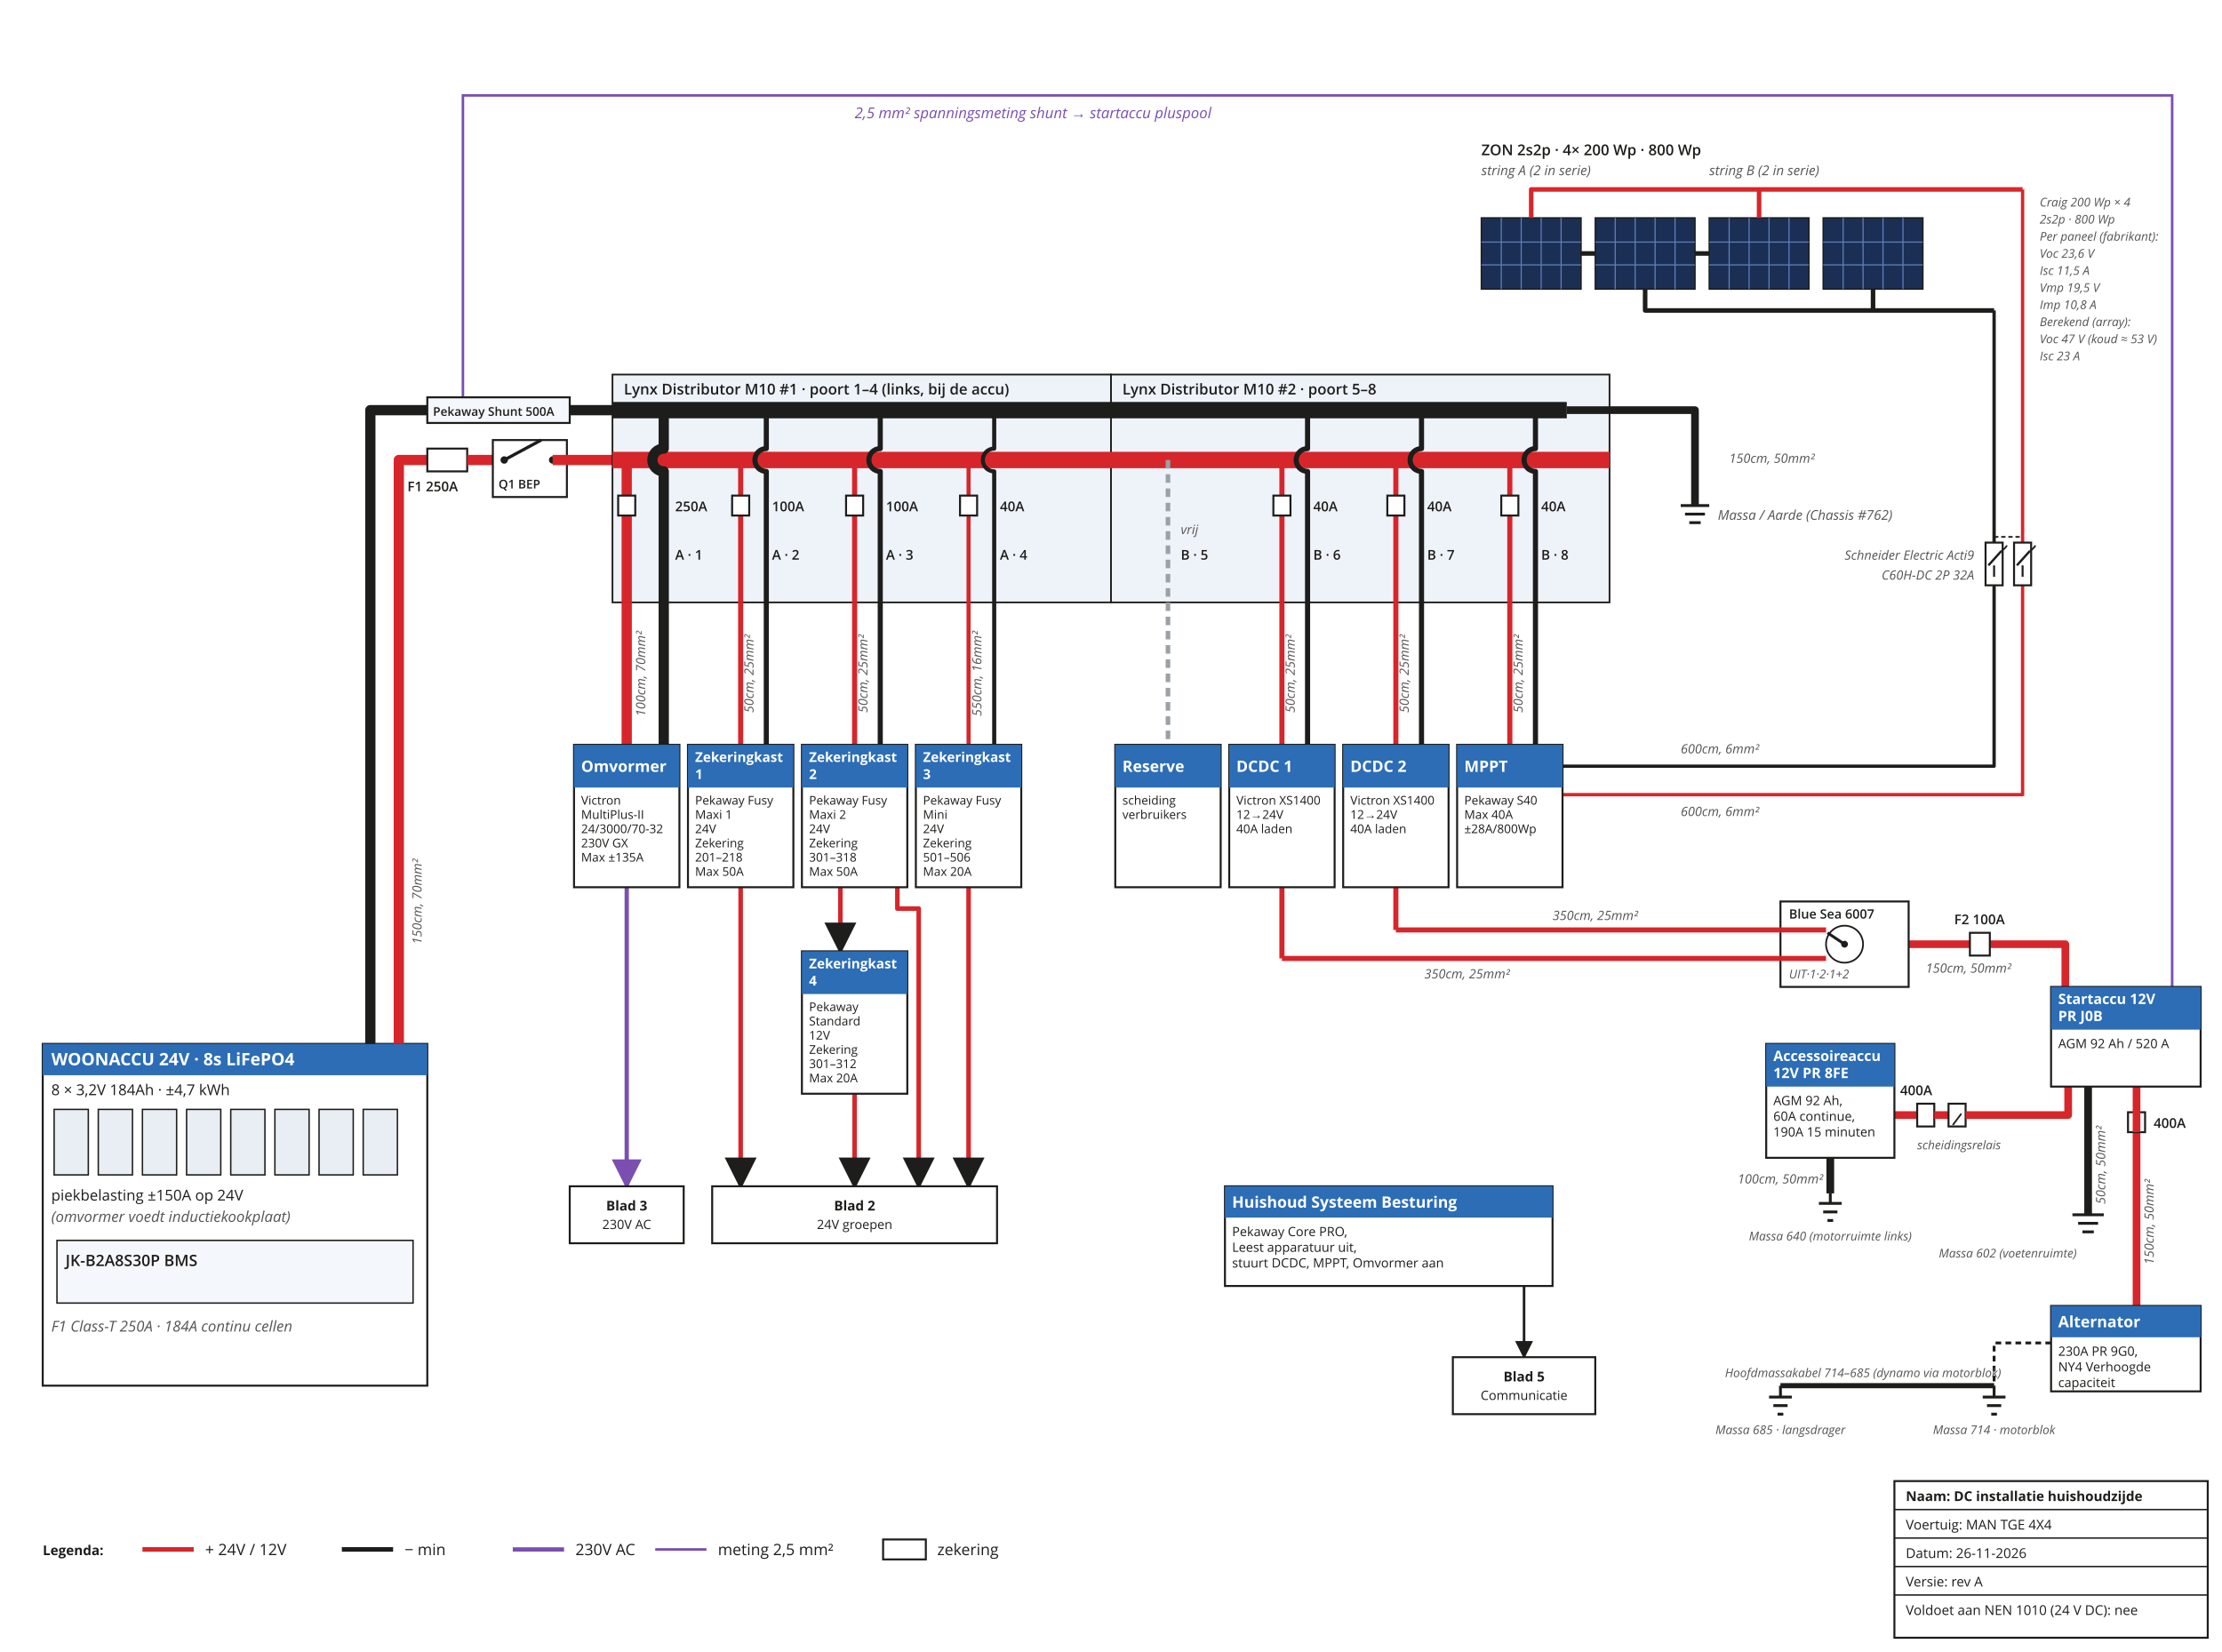
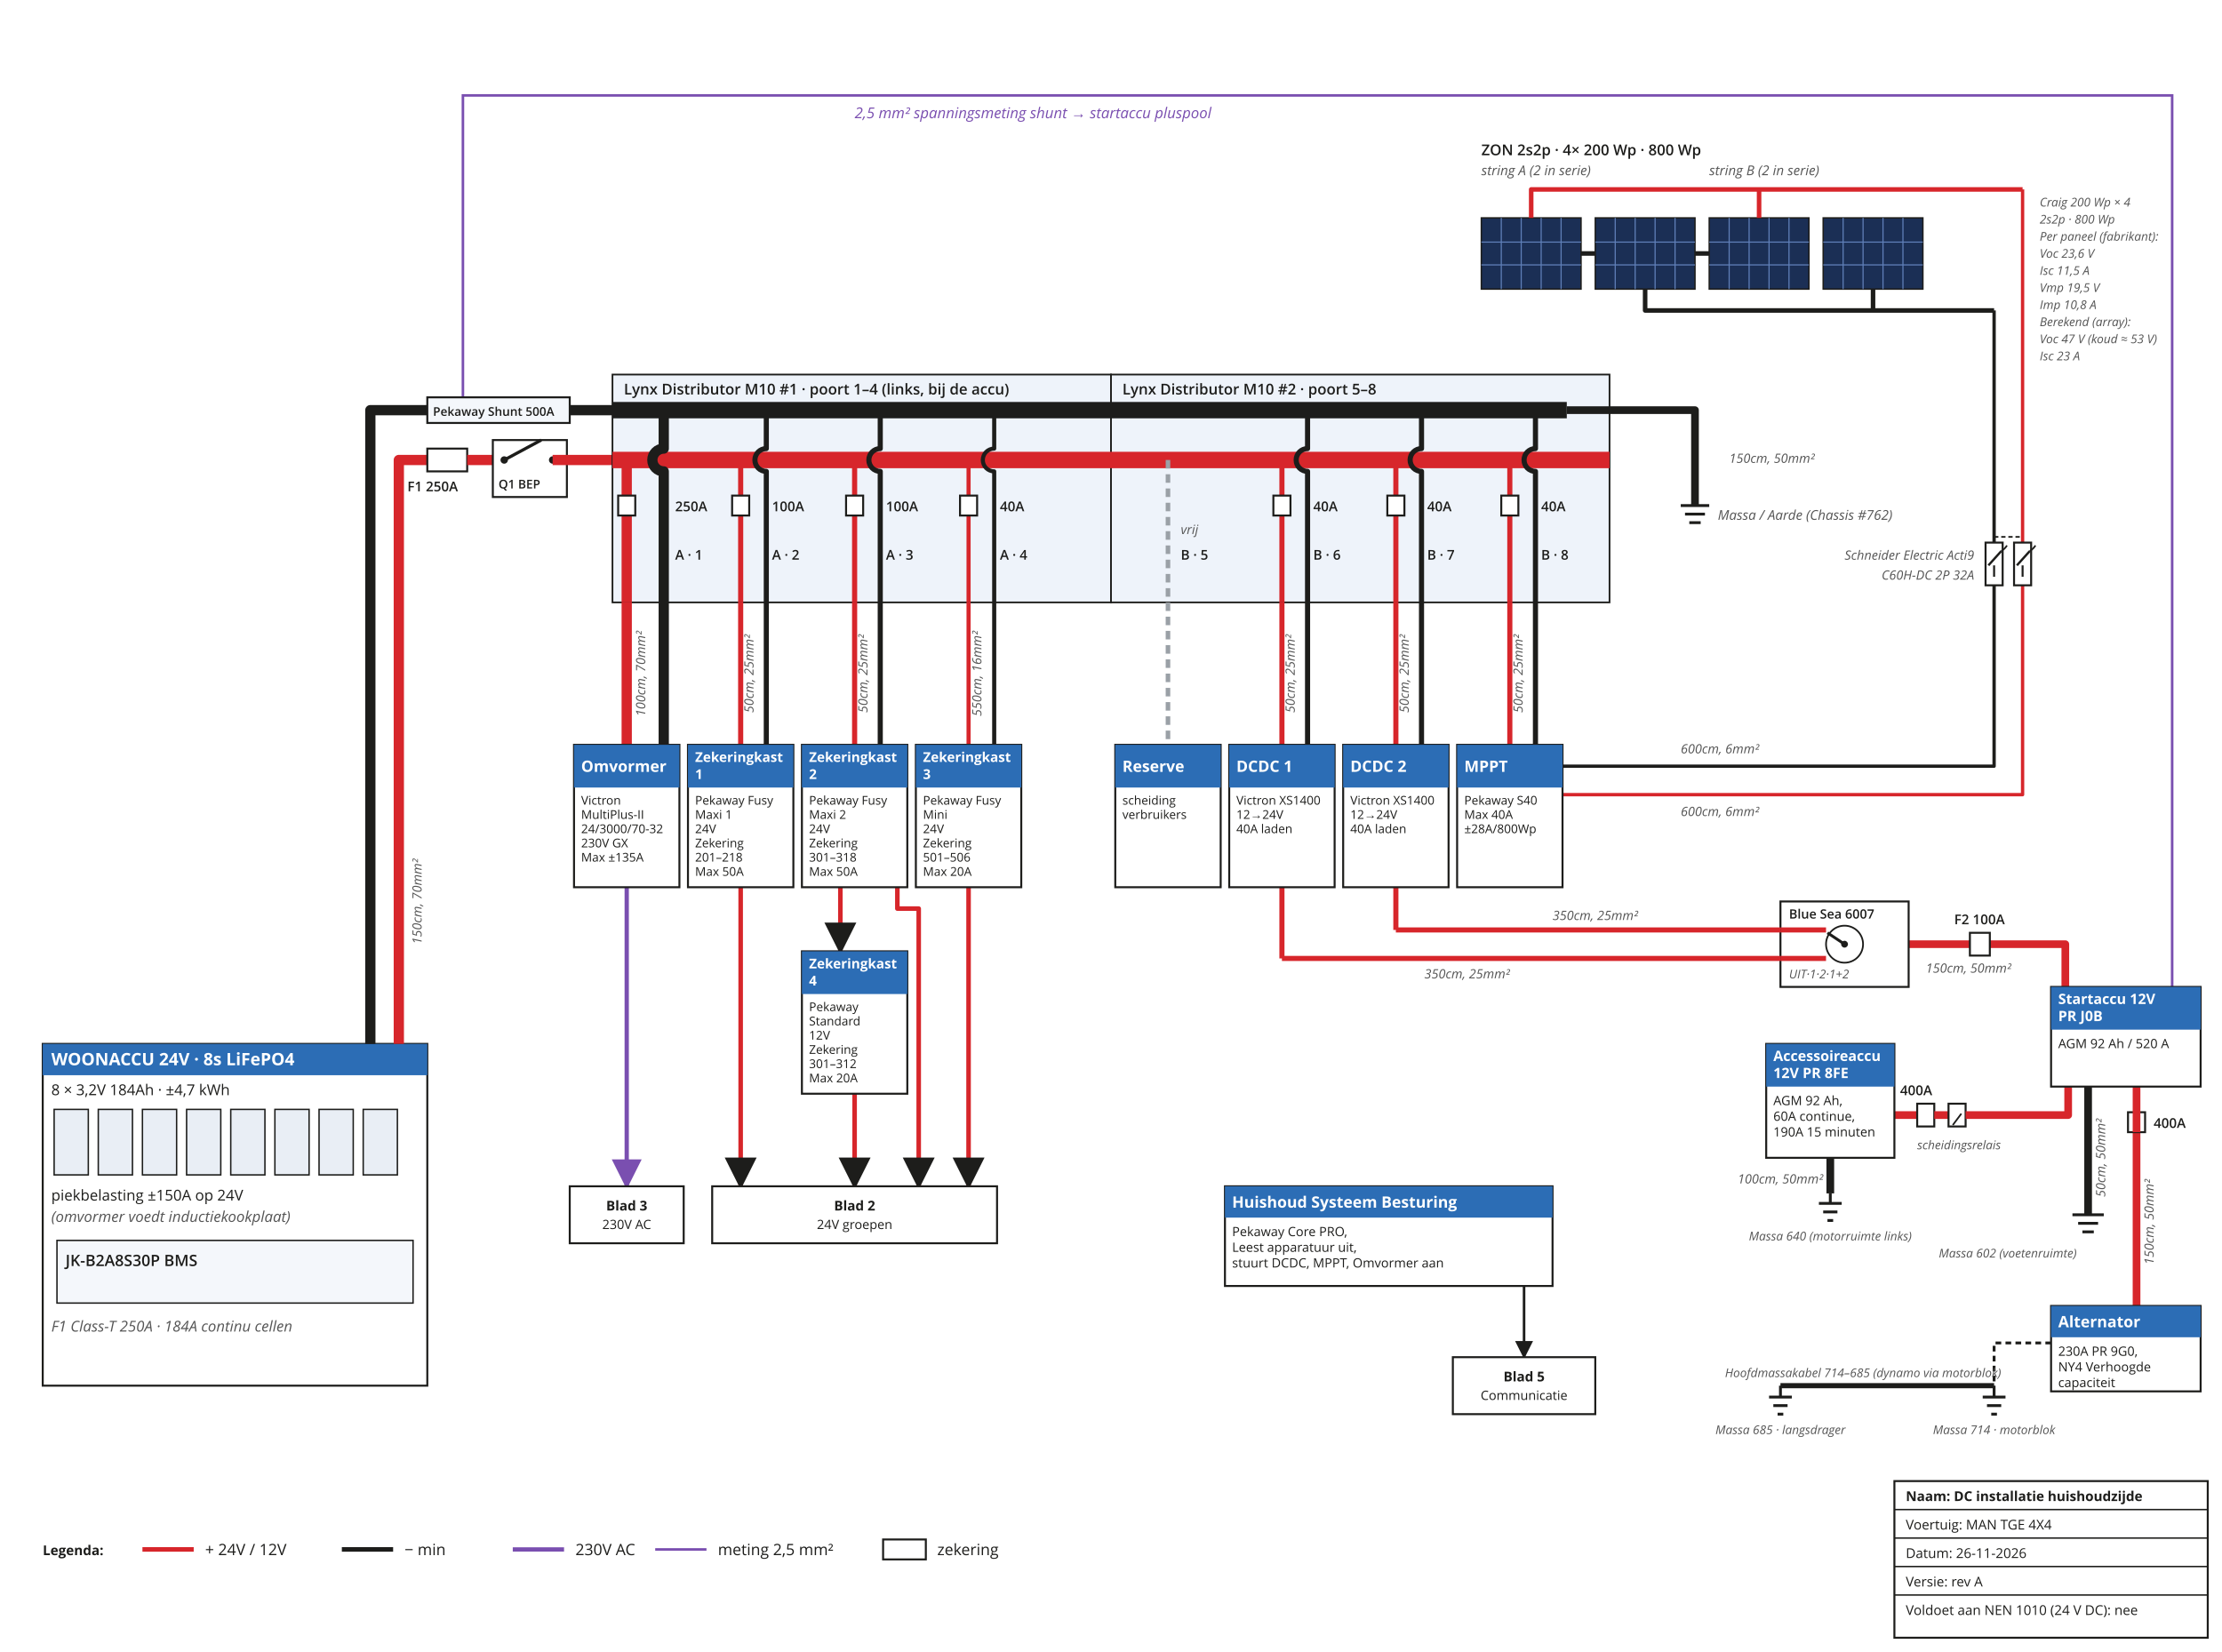
<svg xmlns="http://www.w3.org/2000/svg" viewBox="0 0 1560 1160" role="img" aria-label="Blad 1 energie en laden: woonaccu links onder, Lynx A en B midden met poorten 1 tot 8, zon 2s2p rechtsboven, 12V voertuigdelen rechts.">
  <rect width="100%" height="100%" fill="#fff" />
  <defs>
    <style>.p{stroke:#d7262b;stroke-width:3.2;fill:none;stroke-linejoin:round}
.n{stroke:#1d1d1b;stroke-width:3.2;fill:none;stroke-linejoin:round}
.ac{stroke:#7a4fb0;stroke-width:3;fill:none}
.box{fill:#fff;stroke:#1d1d1b;stroke-width:1.4}
.hd{fill:#2c6db5}
.ht{fill:#fff;font:700 12px 'Open Sans',Arial,sans-serif}
.bt{fill:#1d1d1b;font:400 11px 'Open Sans',Arial,sans-serif}
.lb{fill:#1d1d1b;font:600 11px 'Open Sans',Arial,sans-serif}
.cb{fill:#555;font:italic 400 10.5px 'Open Sans',Arial,sans-serif}
.fz{fill:#fff;stroke:#1d1d1b;stroke-width:1.4}
.fr{fill:#eef3fa;stroke:#1d1d1b;stroke-width:1.2}
.pv{fill:#1b2f55;stroke:#1d1d1b}
</style>
    <marker id="ar" viewBox="0 0 10 10" refX="9" refY="5" markerWidth="7" markerHeight="7" orient="auto-start-reverse">
      <path d="M0 0L10 5L0 10z" fill="#1d1d1b" />
    </marker>
    <marker id="arp" viewBox="0 0 10 10" refX="9" refY="5" markerWidth="7" markerHeight="7" orient="auto-start-reverse">
      <path d="M0 0L10 5L0 10z" fill="#7a4fb0" />
    </marker>
    <g id="pvp">
      <rect width="70" height="50" class="pv" />
      <path d="M0 17H70M0 33H70M14 0V50M28 0V50M42 0V50M56 0V50" stroke="#5f7fb8" stroke-width=".8" />
    </g>
  </defs>
  <g transform="translate(0,93)">
    <use href="#pvp" x="1040" y="60" />
    <use href="#pvp" x="1120" y="60" />
    <use href="#pvp" x="1200" y="60" />
    <use href="#pvp" x="1280" y="60" />
    <path d="M1110 85H1120" class="n" />
    <path d="M1190 85H1200" class="n" />
    <path d="M1075 60V40H1420" class="p" />
    <path d="M1155 110V125H1400" class="n" />
    <path d="M1235 60V40" class="p" />
    <path d="M1315 110V125" class="n" />
    <text x="1432" y="52" class="cb" style="font-size:8.5px">Craig 200 Wp × 4</text>
    <text x="1432" y="64" class="cb" style="font-size:8.5px">2s2p · 800 Wp</text>
    <text x="1432" y="76" class="cb" style="font-size:8.5px">Per paneel (fabrikant):</text>
    <text x="1432" y="88" class="cb" style="font-size:8.5px">Voc 23,6 V</text>
    <text x="1432" y="100" class="cb" style="font-size:8.5px">Isc 11,5 A</text>
    <text x="1432" y="112" class="cb" style="font-size:8.5px">Vmp 19,5 V</text>
    <text x="1432" y="124" class="cb" style="font-size:8.5px">Imp 10,8 A</text>
    <text x="1432" y="136" class="cb" style="font-size:8.5px">Berekend (array):</text>
    <text x="1432" y="148" class="cb" style="font-size:8.5px">Voc 47 V (koud ≈ 53 V)</text>
    <text x="1432" y="160" class="cb" style="font-size:8.5px">Isc 23 A</text>
    <text x="1040" y="30" class="cb" style="font-size:9.5px">string A (2 in serie)</text>
    <text x="1200" y="30" class="cb" style="font-size:9.5px">string B (2 in serie)</text>
    <text x="1040" y="16" class="lb" style="font-size:10.5px">ZON 2s2p · 4× 200 Wp · 800 Wp</text>
    <path d="M1420 40V465H1097" class="p" style="stroke-width:2.34" />
    <text x="1180" y="480" class="cb" style="font-size:9px">600cm, 6mm²</text>
    <path d="M1400 125V445H1097" class="n" style="stroke-width:2.34" />
    <text x="1180" y="436" class="cb" style="font-size:9px">600cm, 6mm²</text>
    <path d="M1400 284H1420" stroke="#1d1d1b" stroke-width="1.2" stroke-dasharray="3 2" />
    <rect x="1394" y="288" width="12" height="30" fill="#fff" stroke="#1d1d1b" stroke-width="1.4" />
    <path d="M1400 312V304" stroke="#1d1d1b" stroke-width="1.4" />
    <path d="M1396 304L1405 294" stroke="#1d1d1b" stroke-width="1.6" />
    <path d="M1405 294Q1408 292 1409 290" stroke="#1d1d1b" stroke-width="1.2" fill="none" />
    <rect x="1414" y="288" width="12" height="30" fill="#fff" stroke="#1d1d1b" stroke-width="1.4" />
    <path d="M1420 312V304" stroke="#1d1d1b" stroke-width="1.4" />
    <path d="M1416 304L1425 294" stroke="#1d1d1b" stroke-width="1.6" />
    <path d="M1425 294Q1428 292 1429 290" stroke="#1d1d1b" stroke-width="1.2" fill="none" />
    <path d="M1070 810V860" stroke="#1d1d1b" stroke-width="1.8" marker-end="url(#ar)" />
    <rect x="1020" y="860" width="100" height="40" class="box" />
    <text x="1070" y="877" text-anchor="middle" class="ht" style="font-size:9.5px;fill:#1d1d1b">Blad 5</text>
    <text x="1070" y="890" text-anchor="middle" class="bt" style="font-size:9px">Communicatie</text>
    <text x="1386" y="300" class="cb" style="font-size:9px" text-anchor="end">Schneider Electric Acti9</text>
    <text x="1386" y="314" class="cb" style="font-size:9px" text-anchor="end">C60H-DC 2P 32A</text>
    <path d="M325 187V-26H1525V600" stroke="#7a4fb0" stroke-width="1.8" fill="none" />
    <text x="600" y="-10" class="cb" style="fill:#7a4fb0">2,5 mm² spanningsmeting shunt → startaccu pluspool</text>
    <rect x="30" y="640" width="270" height="240" class="box" />
    <rect x="30" y="640" width="270" height="22" class="hd" />
    <text x="36" y="655" class="ht">WOONACCU 24V · 8s LiFePO4</text>
    <text x="36" y="676" class="bt" style="font-size:10.5px">8 × 3,2V 184Ah · ±4,7 kWh</text>
    <rect x="38" y="686" width="24" height="46" fill="#e9eef5" stroke="#1d1d1b" />
    <rect x="69" y="686" width="24" height="46" fill="#e9eef5" stroke="#1d1d1b" />
    <rect x="100" y="686" width="24" height="46" fill="#e9eef5" stroke="#1d1d1b" />
    <rect x="131" y="686" width="24" height="46" fill="#e9eef5" stroke="#1d1d1b" />
    <rect x="162" y="686" width="24" height="46" fill="#e9eef5" stroke="#1d1d1b" />
    <rect x="193" y="686" width="24" height="46" fill="#e9eef5" stroke="#1d1d1b" />
    <rect x="224" y="686" width="24" height="46" fill="#e9eef5" stroke="#1d1d1b" />
    <rect x="255" y="686" width="24" height="46" fill="#e9eef5" stroke="#1d1d1b" />
    <text x="36" y="750" class="bt" style="font-size:10.5px">piekbelasting ±150A op 24V</text>
    <text x="36" y="765" class="cb">(omvormer voedt inductiekookplaat)</text>
    <rect x="40" y="778" width="250" height="44" fill="#f4f7fb" stroke="#1d1d1b" />
    <text x="46" y="796" class="lb">JK-B2A8S30P BMS</text>
    <text x="36" y="842" class="cb">F1 Class-T 250A · 184A continu cellen</text>
    <path d="M260 640V195H300" class="n" style="stroke-width:7.2" />
    <path d="M280 640V230H300" class="p" style="stroke-width:7.2" />
    <text transform="translate(296,540) rotate(-90)" text-anchor="middle" class="cb" style="font-size:9px">150cm, 70mm²</text>
    <path d="M400 195H430" class="n" style="stroke-width:7.2" />
    <rect x="300" y="186" width="100" height="18" class="box" style="fill:#f4f7fb" />
    <text x="304" y="199" class="lb" style="font-size:8.5px">Pekaway Shunt 500A</text>
    <rect x="300" y="222" width="28" height="16" class="fz" />
    <text x="286" y="252" class="lb" style="font-size:9.5px">F1 250A</text>
    <path d="M328 230H346" class="p" style="stroke-width:7.2" />
    <rect x="346" y="216" width="52" height="40" fill="none" stroke="#1d1d1b" stroke-width="1.4" />
    <circle cx="354" cy="230" r="2.6" fill="#1d1d1b" />
    <circle cx="388" cy="230" r="2.6" fill="#1d1d1b" />
    <path d="M354 230L380 216" stroke="#1d1d1b" stroke-width="2.2" />
    <path d="M388 230H430" class="p" style="stroke-width:7.2" />
    <text x="350" y="250" class="lb" style="font-size:8.5px">Q1 BEP</text>
    <rect x="430" y="170" width="350" height="160" class="fr" />
    <text x="438" y="184" class="lb" style="font-size:10.5px">Lynx Distributor M10 #1 · poort 1–4 (links, bij de accu)</text>
    <rect x="780" y="170" width="350" height="160" class="fr" />
    <text x="788" y="184" class="lb" style="font-size:10.5px">Lynx Distributor M10 #2 · poort 5–8</text>
    <path d="M430 195H1100" class="n" style="stroke-width:11.5" />
    <path d="M430 230H1130" class="p" style="stroke-width:11.5" />
    <path d="M1100 195H1190V262" class="n" style="stroke-width:5.4" />
    <text x="1214" y="232" class="cb" style="font-size:9px">150cm, 50mm²</text>
    <path d="M1180 262H1200M1183 268H1197M1186 274H1194" stroke="#1d1d1b" stroke-width="2" />
    <text x="1206" y="272" class="cb" style="font-size:9.5px">Massa / Aarde (Chassis #762)</text>
    <path d="M466 430V238a8 8 0 0 1 0-16V195" class="n" style="stroke-width:7.2" />
    <path d="M538 430V238a8 8 0 0 1 0-16V195" class="n" style="stroke-width:3.6" />
    <path d="M618 430V238a8 8 0 0 1 0-16V195" class="n" style="stroke-width:3.6" />
    <path d="M698 430V238a8 8 0 0 1 0-16V195" class="n" style="stroke-width:2.88" />
    <path d="M918 430V238a8 8 0 0 1 0-16V195" class="n" style="stroke-width:3.6" />
    <path d="M998 430V238a8 8 0 0 1 0-16V195" class="n" style="stroke-width:3.6" />
    <path d="M1078 430V238a8 8 0 0 1 0-16V195" class="n" style="stroke-width:3.6" />
    <path d="M440 230V330" class="p" style="stroke-width:7.2" />
    <rect x="434" y="255" width="12" height="14" class="fz" />
    <text x="474" y="266" class="lb" style="font-size:9.5px">250A</text>
    <text x="474" y="300" class="lb" style="font-size:9.5px">A · 1</text>
    <path d="M440 330V430" class="p" style="stroke-width:7.2" />
    <path d="M520 230V330" class="p" style="stroke-width:3.6" />
    <rect x="514" y="255" width="12" height="14" class="fz" />
    <text x="542" y="266" class="lb" style="font-size:9.5px">100A</text>
    <text x="542" y="300" class="lb" style="font-size:9.5px">A · 2</text>
    <path d="M520 330V430" class="p" style="stroke-width:3.6" />
    <path d="M600 230V330" class="p" style="stroke-width:3.6" />
    <rect x="594" y="255" width="12" height="14" class="fz" />
    <text x="622" y="266" class="lb" style="font-size:9.5px">100A</text>
    <text x="622" y="300" class="lb" style="font-size:9.5px">A · 3</text>
    <path d="M600 330V430" class="p" style="stroke-width:3.6" />
    <path d="M680 230V330" class="p" style="stroke-width:2.88" />
    <rect x="674" y="255" width="12" height="14" class="fz" />
    <text x="702" y="266" class="lb" style="font-size:9.5px">40A</text>
    <text x="702" y="300" class="lb" style="font-size:9.5px">A · 4</text>
    <path d="M680 330V430" class="p" style="stroke-width:2.88" />
    <path d="M820 230V330" class="p" style="stroke:#9aa0a6;stroke-dasharray:6 4" />
    <text x="829" y="282" class="cb" style="font-size:9px">vrij</text>
    <text x="829" y="300" class="lb" style="font-size:9.5px">B · 5</text>
    <path d="M820 330V430" class="p" style="stroke:#9aa0a6;stroke-dasharray:6 4" />
    <path d="M900 230V330" class="p" style="stroke-width:3.6" />
    <rect x="894" y="255" width="12" height="14" class="fz" />
    <text x="922" y="266" class="lb" style="font-size:9.5px">40A</text>
    <text x="922" y="300" class="lb" style="font-size:9.5px">B · 6</text>
    <path d="M900 330V430" class="p" style="stroke-width:3.6" />
    <path d="M980 230V330" class="p" style="stroke-width:3.6" />
    <rect x="974" y="255" width="12" height="14" class="fz" />
    <text x="1002" y="266" class="lb" style="font-size:9.5px">40A</text>
    <text x="1002" y="300" class="lb" style="font-size:9.5px">B · 7</text>
    <path d="M980 330V430" class="p" style="stroke-width:3.6" />
    <path d="M1060 230V330" class="p" style="stroke-width:3.6" />
    <rect x="1054" y="255" width="12" height="14" class="fz" />
    <text x="1082" y="266" class="lb" style="font-size:9.5px">40A</text>
    <text x="1082" y="300" class="lb" style="font-size:9.5px">B · 8</text>
    <path d="M1060 330V430" class="p" style="stroke-width:3.6" />
    <path d="M440 530V740" class="ac" marker-end="url(#arp)" />
    <path d="M520 530V740" class="p" marker-end="url(#ar)" />
    <path d="M630 530V545H645V740" class="p" marker-end="url(#ar)" />
    <path d="M590 530V575" class="p" marker-end="url(#ar)" />
    <path d="M600 675V740" class="p" marker-end="url(#ar)" />
    <path d="M680 530V740" class="p" marker-end="url(#ar)" />
    <path d="M1450 600V570H1340" class="p" style="stroke-width:5.4" />
    <rect x="1383" y="562" width="14" height="16" class="fz" />
    <text x="1372" y="556" class="lb" style="font-size:9.5px">F2 100A</text>
    <text x="1352" y="590" class="cb" style="font-size:9px">150cm, 50mm²</text>
    <rect x="1250" y="540" width="90" height="60" class="box" />
    <circle cx="1295" cy="570" r="13" fill="#fff" stroke="#1d1d1b" stroke-width="1.2" />
    <circle cx="1295" cy="570" r="2.4" fill="#1d1d1b" />
    <path d="M1295 570L1283 562" stroke="#1d1d1b" stroke-width="2" />
    <text x="1256" y="552" class="lb" style="font-size:9px">Blue Sea 6007</text>
    <text x="1256" y="594" class="cb" style="font-size:8.5px">UIT·1·2·1+2</text>
    <path d="M1250 560H1282" class="p" style="stroke-width:3.6" />
    <path d="M1250 580H1282" class="p" style="stroke-width:3.6" />
    <path d="M980 560V530" class="p" style="stroke-width:3.6" />
    <path d="M980 560H1250" class="p" style="stroke-width:3.6" />
    <path d="M900 580V530" class="p" style="stroke-width:3.6" />
    <path d="M900 580H1250" class="p" style="stroke-width:3.6" />
    <text x="1090" y="553" class="cb" style="font-size:9px">350cm, 25mm²</text>
    <text x="1000" y="594" class="cb" style="font-size:9px">350cm, 25mm²</text>
    <path d="M1330 690H1346" class="p" style="stroke-width:5.4" />
    <rect x="1346" y="682" width="12" height="16" class="fz" />
    <text x="1334" y="676" class="lb" style="font-size:9.5px">400A</text>
    <path d="M1358 690H1368" class="p" style="stroke-width:5.4" />
    <rect x="1368" y="682" width="12" height="16" class="fz" />
    <path d="M1371 697L1377 689" stroke="#1d1d1b" stroke-width="1.2" />
    <text x="1346" y="714" class="cb" style="font-size:8.5px">scheidingsrelais</text>
    <path d="M1380 690H1452V670" class="p" style="stroke-width:5.4" />
    <path d="M1466 670V760" class="n" style="stroke-width:5.4" />
    <path d="M1455 760H1477M1459 766H1473M1462 772H1470" stroke="#1d1d1b" stroke-width="2" />
    <text x="1458" y="790" text-anchor="end" class="cb" style="font-size:8.5px">Massa 602 (voetenruimte)</text>
    <path d="M1440 850H1400V880" stroke="#1d1d1b" stroke-width="2" stroke-dasharray="4 3" fill="none" />
    <path d="M1400 880H1250" class="n" style="stroke-width:3.6" />
    <text x="1308" y="874" text-anchor="middle" class="cb" style="font-size:8.5px">Hoofdmassakabel 714–685 (dynamo via motorblok)</text>
    <path d="M1400 880V888M1392 888H1408M1395 894H1405M1398 900H1402" stroke="#1d1d1b" stroke-width="2" />
    <text x="1400" y="914" text-anchor="middle" class="cb" style="font-size:8.5px">Massa 714 · motorblok</text>
    <path d="M1250 880V888M1242 888H1258M1245 894H1255M1248 900H1252" stroke="#1d1d1b" stroke-width="2" />
    <text x="1250" y="914" text-anchor="middle" class="cb" style="font-size:8.5px">Massa 685 · langsdrager</text>
    <path d="M1285 720V745" class="n" style="stroke-width:5.4" />
    <path d="M1285 745V752M1277 752H1293M1280 758H1290M1283 764H1287" stroke="#1d1d1b" stroke-width="2" />
    <text x="1280" y="738" text-anchor="end" class="cb" style="font-size:9px">100cm, 50mm²</text>
    <text x="1285" y="778" text-anchor="middle" class="cb" style="font-size:8.5px">Massa 640 (motorruimte links)</text>
    <path d="M1500 824V688" class="p" style="stroke-width:5.4" />
    <rect x="1494" y="688" width="12" height="14" class="fz" />
    <path d="M1500 702V670" class="p" style="stroke-width:5.4" />
    <text x="1512" y="699" class="lb" style="font-size:9.5px">400A</text>
-     <text transform="translate(1478,725) rotate(-90)" text-anchor="middle" class="cb" style="font-size:9px">50cm, 50mm²</text>
+     <text transform="translate(1478,720) rotate(-90)" text-anchor="middle" class="cb" style="font-size:9px">50cm, 50mm²</text>
    <text transform="translate(1512,765) rotate(-90)" text-anchor="middle" class="cb" style="font-size:9px">150cm, 50mm²</text>
    <g transform="translate(30,987)">
      <text x="0" y="12" class="bt" style="font-size:9.5px;font-weight:700;fill:#1d1d1b">Legenda:</text>
      <g transform="translate(70,0)">
        <path d="M0 8H36" class="p" />
        <text x="44" y="12" class="bt">+ 24V / 12V</text>
        <path d="M140 8H176" class="n" />
        <text x="184" y="12" class="bt">− min</text>
        <path d="M260 8H296" class="ac" />
        <text x="304" y="12" class="bt">230V AC</text>
        <path d="M360 8H396" stroke="#7a4fb0" stroke-width="1.8" />
        <text x="404" y="12" class="bt">meting 2,5 mm²</text>
        <rect x="520" y="1" width="30" height="14" class="fz" />
        <text x="558" y="12" class="bt">zekering</text>
      </g>
    </g>
    <rect x="403" y="430" width="74" height="100" class="box" />
    <rect x="403" y="430" width="74" height="30" class="hd" />
    <text x="408" y="449" class="ht" style="font-size:11px">Omvormer</text>
    <text x="408" y="472" class="bt" style="font-size:8.5px">Victron</text>
    <text x="408" y="482" class="bt" style="font-size:8.5px">MultiPlus-II</text>
    <text x="408" y="492" class="bt" style="font-size:8.5px">24/3000/70-32</text>
    <text x="408" y="502" class="bt" style="font-size:8.5px">230V GX</text>
    <text x="408" y="512" class="bt" style="font-size:8.5px">Max ±135A</text>
    <rect x="483" y="430" width="74" height="100" class="box" />
    <rect x="483" y="430" width="74" height="30" class="hd" />
    <text x="488" y="442" class="ht" style="font-size:9.5px">Zekeringkast</text>
    <text x="488" y="454" class="ht" style="font-size:9.5px">1</text>
    <text x="488" y="472" class="bt" style="font-size:8.5px">Pekaway Fusy</text>
    <text x="488" y="482" class="bt" style="font-size:8.5px">Maxi 1</text>
    <text x="488" y="492" class="bt" style="font-size:8.5px">24V</text>
    <text x="488" y="502" class="bt" style="font-size:8.5px">Zekering</text>
    <text x="488" y="512" class="bt" style="font-size:8.5px">201–218</text>
    <text x="488" y="522" class="bt" style="font-size:8.5px">Max 50A</text>
    <rect x="563" y="430" width="74" height="100" class="box" />
    <rect x="563" y="430" width="74" height="30" class="hd" />
    <text x="568" y="442" class="ht" style="font-size:9.5px">Zekeringkast</text>
    <text x="568" y="454" class="ht" style="font-size:9.5px">2</text>
    <text x="568" y="472" class="bt" style="font-size:8.5px">Pekaway Fusy</text>
    <text x="568" y="482" class="bt" style="font-size:8.5px">Maxi 2</text>
    <text x="568" y="492" class="bt" style="font-size:8.5px">24V</text>
    <text x="568" y="502" class="bt" style="font-size:8.5px">Zekering</text>
    <text x="568" y="512" class="bt" style="font-size:8.5px">301–318</text>
    <text x="568" y="522" class="bt" style="font-size:8.5px">Max 50A</text>
    <rect x="563" y="575" width="74" height="100" class="box" />
    <rect x="563" y="575" width="74" height="30" class="hd" />
    <text x="568" y="587" class="ht" style="font-size:9.5px">Zekeringkast</text>
    <text x="568" y="599" class="ht" style="font-size:9.5px">4</text>
    <text x="568" y="617" class="bt" style="font-size:8.5px">Pekaway</text>
    <text x="568" y="627" class="bt" style="font-size:8.5px">Standard</text>
    <text x="568" y="637" class="bt" style="font-size:8.5px">12V</text>
    <text x="568" y="647" class="bt" style="font-size:8.5px">Zekering</text>
    <text x="568" y="657" class="bt" style="font-size:8.5px">301–312</text>
    <text x="568" y="667" class="bt" style="font-size:8.5px">Max 20A</text>
    <rect x="643" y="430" width="74" height="100" class="box" />
    <rect x="643" y="430" width="74" height="30" class="hd" />
    <text x="648" y="442" class="ht" style="font-size:9.5px">Zekeringkast</text>
    <text x="648" y="454" class="ht" style="font-size:9.5px">3</text>
    <text x="648" y="472" class="bt" style="font-size:8.5px">Pekaway Fusy</text>
    <text x="648" y="482" class="bt" style="font-size:8.5px">Mini</text>
    <text x="648" y="492" class="bt" style="font-size:8.5px">24V</text>
    <text x="648" y="502" class="bt" style="font-size:8.5px">Zekering</text>
    <text x="648" y="512" class="bt" style="font-size:8.5px">501–506</text>
    <text x="648" y="522" class="bt" style="font-size:8.5px">Max 20A</text>
    <rect x="783" y="430" width="74" height="100" class="box" />
    <rect x="783" y="430" width="74" height="30" class="hd" />
    <text x="788" y="449" class="ht" style="font-size:11px">Reserve</text>
    <text x="788" y="472" class="bt" style="font-size:8.5px">scheiding</text>
    <text x="788" y="482" class="bt" style="font-size:8.5px">verbruikers</text>
    <rect x="863" y="430" width="74" height="100" class="box" />
    <rect x="863" y="430" width="74" height="30" class="hd" />
    <text x="868" y="449" class="ht" style="font-size:11px">DCDC 1</text>
    <text x="868" y="472" class="bt" style="font-size:8.5px">Victron XS1400</text>
    <text x="868" y="482" class="bt" style="font-size:8.5px">12→24V</text>
    <text x="868" y="492" class="bt" style="font-size:8.5px">40A laden</text>
    <rect x="943" y="430" width="74" height="100" class="box" />
    <rect x="943" y="430" width="74" height="30" class="hd" />
    <text x="948" y="449" class="ht" style="font-size:11px">DCDC 2</text>
    <text x="948" y="472" class="bt" style="font-size:8.5px">Victron XS1400</text>
    <text x="948" y="482" class="bt" style="font-size:8.5px">12→24V</text>
    <text x="948" y="492" class="bt" style="font-size:8.5px">40A laden</text>
    <rect x="1023" y="430" width="74" height="100" class="box" />
    <rect x="1023" y="430" width="74" height="30" class="hd" />
    <text x="1028" y="449" class="ht" style="font-size:11px">MPPT</text>
    <text x="1028" y="472" class="bt" style="font-size:8.5px">Pekaway S40</text>
    <text x="1028" y="482" class="bt" style="font-size:8.5px">Max 40A</text>
    <text x="1028" y="492" class="bt" style="font-size:8.5px">±28A/800Wp</text>
    <text transform="translate(453,380) rotate(-90)" text-anchor="middle" class="cb" style="font-size:9px">100cm, 70mm²</text>
    <text transform="translate(529,380) rotate(-90)" text-anchor="middle" class="cb" style="font-size:9px">50cm, 25mm²</text>
    <text transform="translate(609,380) rotate(-90)" text-anchor="middle" class="cb" style="font-size:9px">50cm, 25mm²</text>
    <text transform="translate(689,380) rotate(-90)" text-anchor="middle" class="cb" style="font-size:9px">550cm, 16mm²</text>
    <text transform="translate(909,380) rotate(-90)" text-anchor="middle" class="cb" style="font-size:9px">50cm, 25mm²</text>
    <text transform="translate(989,380) rotate(-90)" text-anchor="middle" class="cb" style="font-size:9px">50cm, 25mm²</text>
    <text transform="translate(1069,380) rotate(-90)" text-anchor="middle" class="cb" style="font-size:9px">50cm, 25mm²</text>
    <rect x="400" y="740" width="80" height="40" class="box" />
    <text x="440" y="757" text-anchor="middle" class="ht" style="font-size:9.5px;fill:#1d1d1b">Blad 3</text>
    <text x="440" y="770" text-anchor="middle" class="bt" style="font-size:9px">230V AC</text>
    <rect x="500" y="740" width="200" height="40" class="box" />
    <text x="600" y="757" text-anchor="middle" class="ht" style="font-size:9.5px;fill:#1d1d1b">Blad 2</text>
    <text x="600" y="770" text-anchor="middle" class="bt" style="font-size:9px">24V groepen</text>
    <rect x="1440" y="600" width="105" height="70" class="box" />
    <rect x="1440" y="600" width="105" height="30" class="hd" />
    <text x="1445" y="612" class="ht" style="font-size:10px">Startaccu 12V</text>
    <text x="1445" y="624" class="ht" style="font-size:10px">PR J0B</text>
    <text x="1445" y="643" class="bt" style="font-size:9px">AGM 92 Ah / 520 A</text>
    <rect x="1240" y="640" width="90" height="80" class="box" />
    <rect x="1240" y="640" width="90" height="30" class="hd" />
    <text x="1245" y="652" class="ht" style="font-size:10px">Accessoireaccu</text>
    <text x="1245" y="664" class="ht" style="font-size:10px">12V PR 8FE</text>
    <text x="1245" y="683" class="bt" style="font-size:9px">AGM 92 Ah,</text>
    <text x="1245" y="694" class="bt" style="font-size:9px">60A continue,</text>
    <text x="1245" y="705" class="bt" style="font-size:9px">190A 15 minuten</text>
    <rect x="1440" y="824" width="105" height="60" class="box" />
    <rect x="1440" y="824" width="105" height="22" class="hd" />
    <text x="1445" y="839" class="ht" style="font-size:11px">Alternator</text>
    <text x="1445" y="859" class="bt" style="font-size:9px">230A PR 9G0,</text>
    <text x="1445" y="870" class="bt" style="font-size:9px">NY4 Verhoogde</text>
    <text x="1445" y="881" class="bt" style="font-size:9px">capaciteit</text>
    <rect x="860" y="740" width="230" height="70" class="box" />
    <rect x="860" y="740" width="230" height="22" class="hd" />
    <text x="865" y="755" class="ht" style="font-size:11px">Huishoud Systeem Besturing</text>
    <text x="865" y="775" class="bt" style="font-size:9px">Pekaway Core PRO,</text>
    <text x="865" y="786" class="bt" style="font-size:9px">Leest apparatuur uit,</text>
    <text x="865" y="797" class="bt" style="font-size:9px">stuurt DCDC, MPPT, Omvormer aan</text>
  </g>
  <g font-family="Open Sans,Arial,sans-serif">
    <rect x="1330" y="1040" width="220" height="110" fill="#fff" stroke="#1d1d1b" stroke-width="1.4" />
    <path d="M1330 1060H1550M1330 1080H1550M1330 1100H1550M1330 1120H1550" stroke="#1d1d1b" stroke-width="1" />
    <text x="1338" y="1054" font-size="9.5" font-weight="700" fill="#1d1d1b">Naam: DC installatie huishoudzijde</text>
    <text x="1338" y="1074" font-size="9.5" fill="#1d1d1b">Voertuig: MAN TGE 4X4</text>
    <text x="1338" y="1094" font-size="9.5" fill="#1d1d1b">Datum: 26-11-2026</text>
    <text x="1338" y="1114" font-size="9.5" fill="#1d1d1b">Versie: rev A</text>
    <text x="1338" y="1134" font-size="9.5" fill="#1d1d1b">Voldoet aan NEN 1010 (24 V DC): nee</text>
  </g>
</svg>
